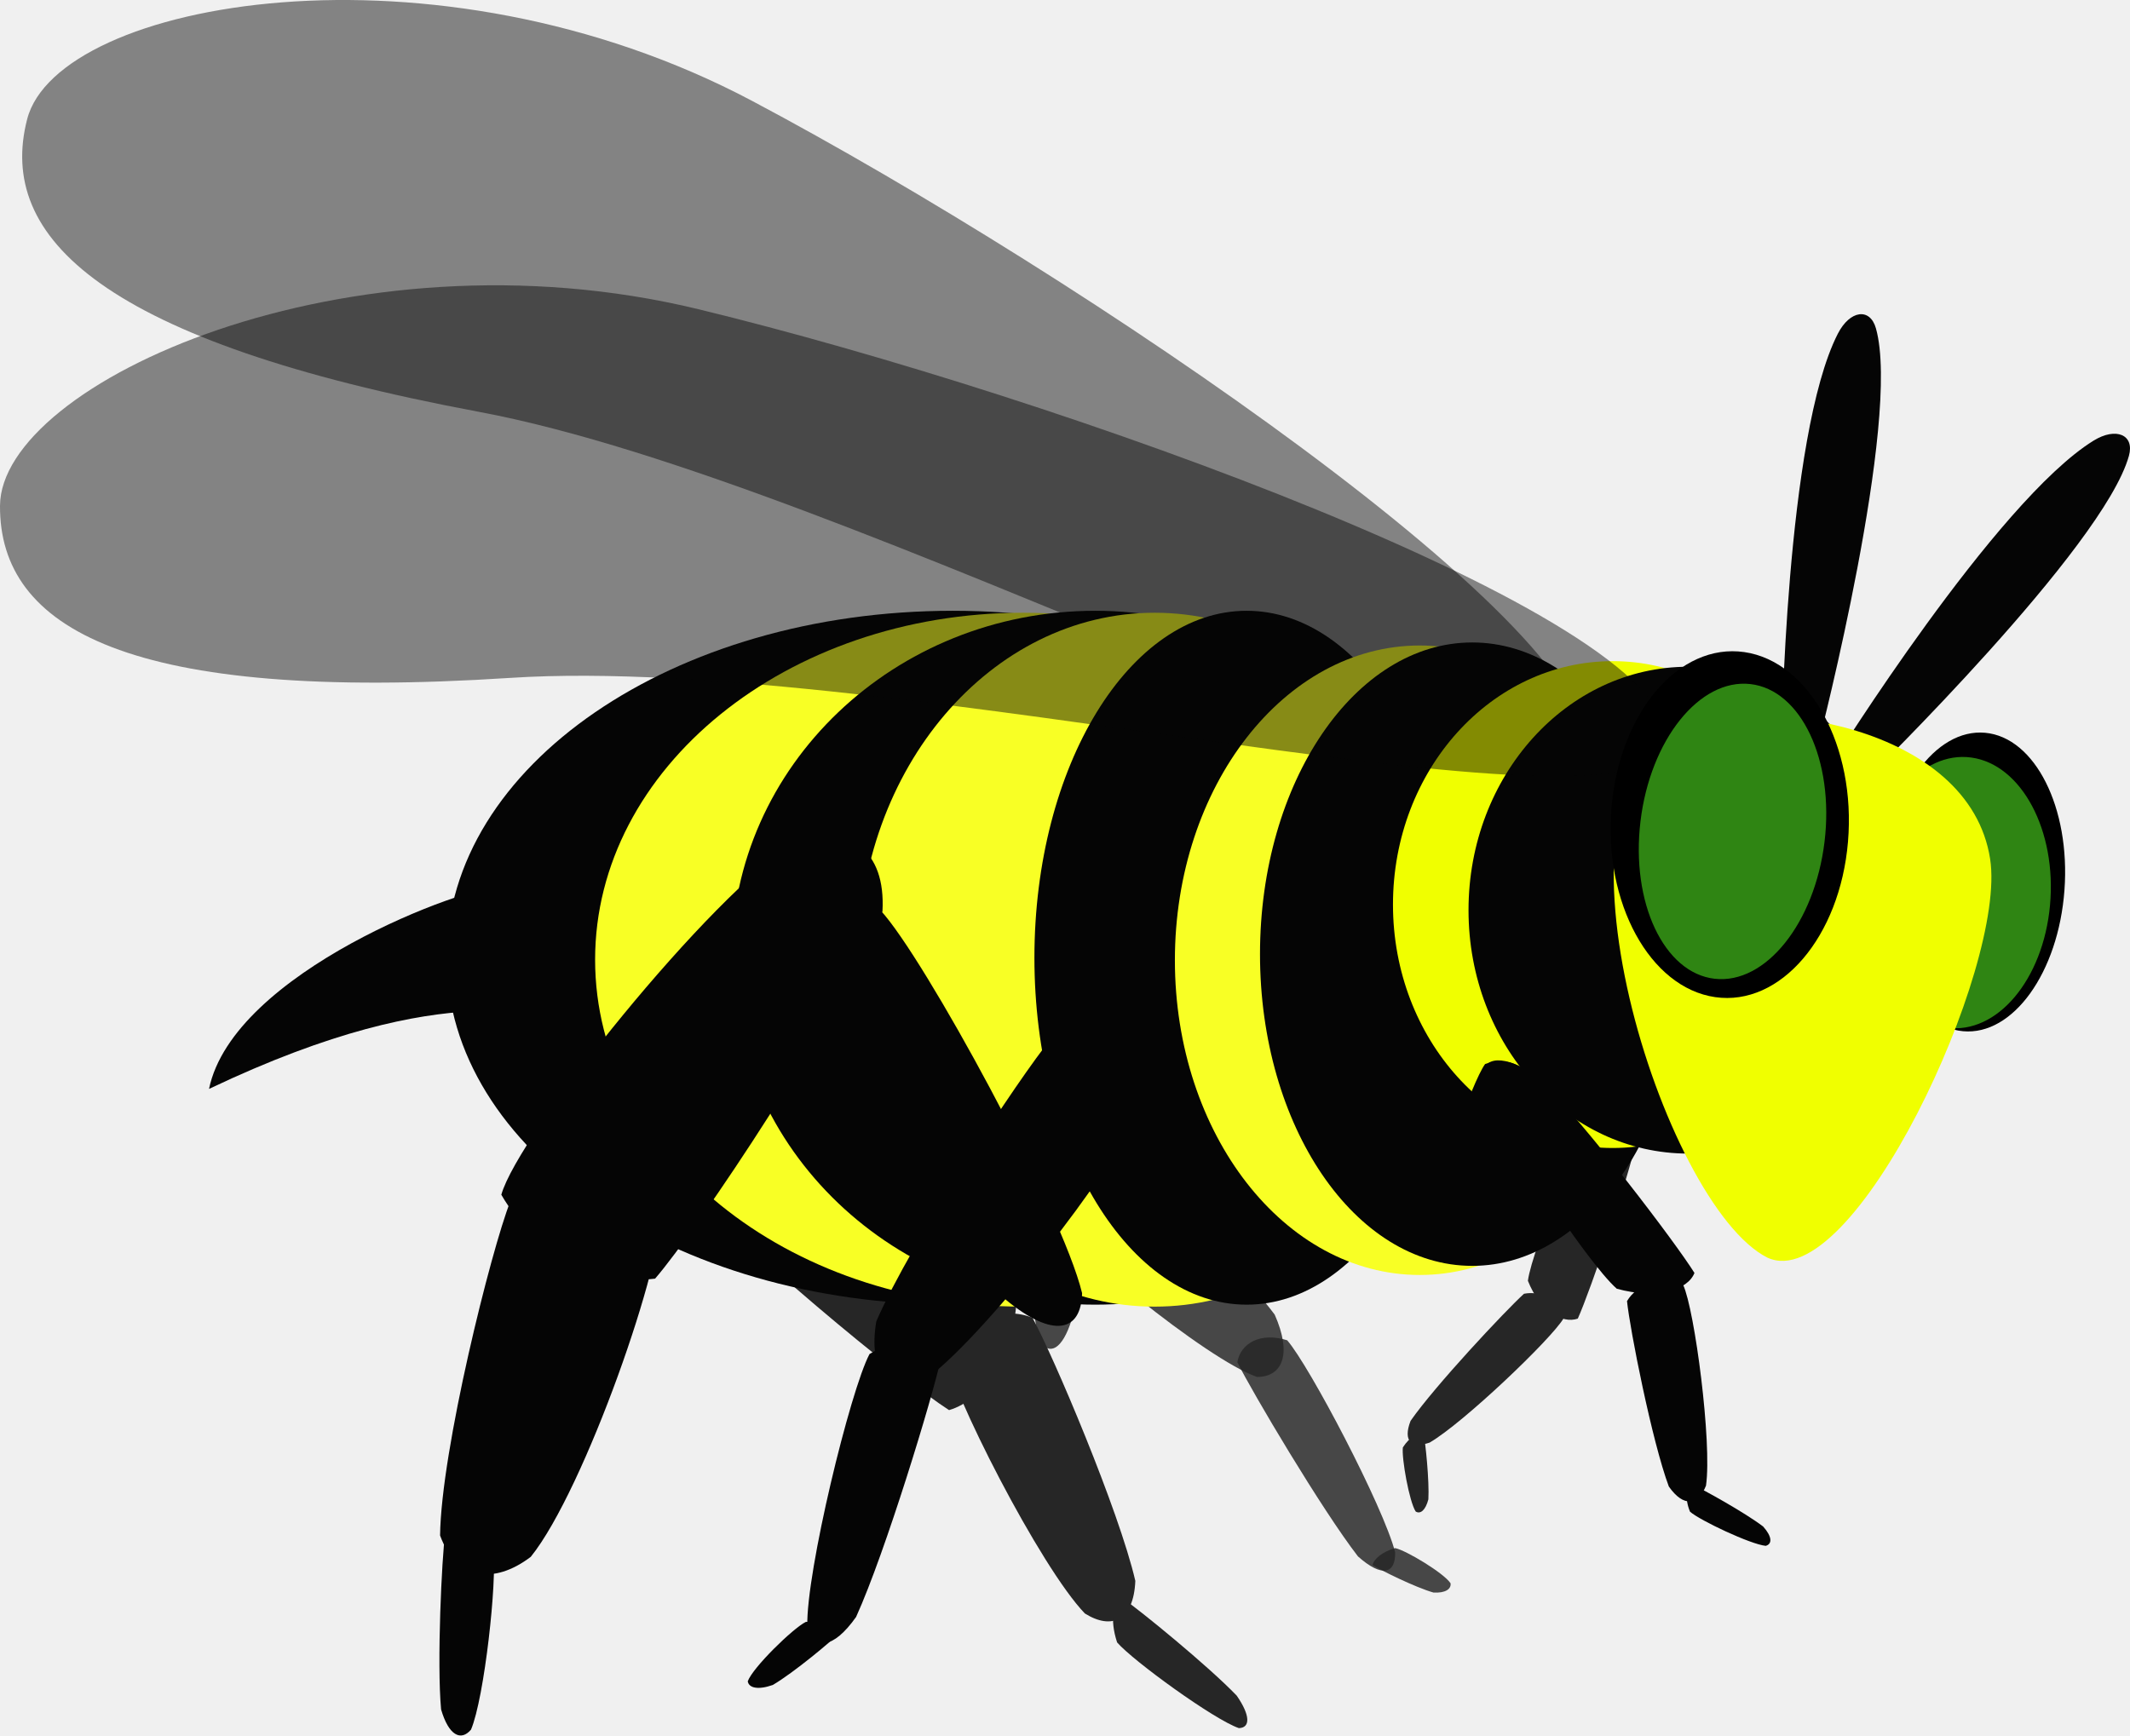
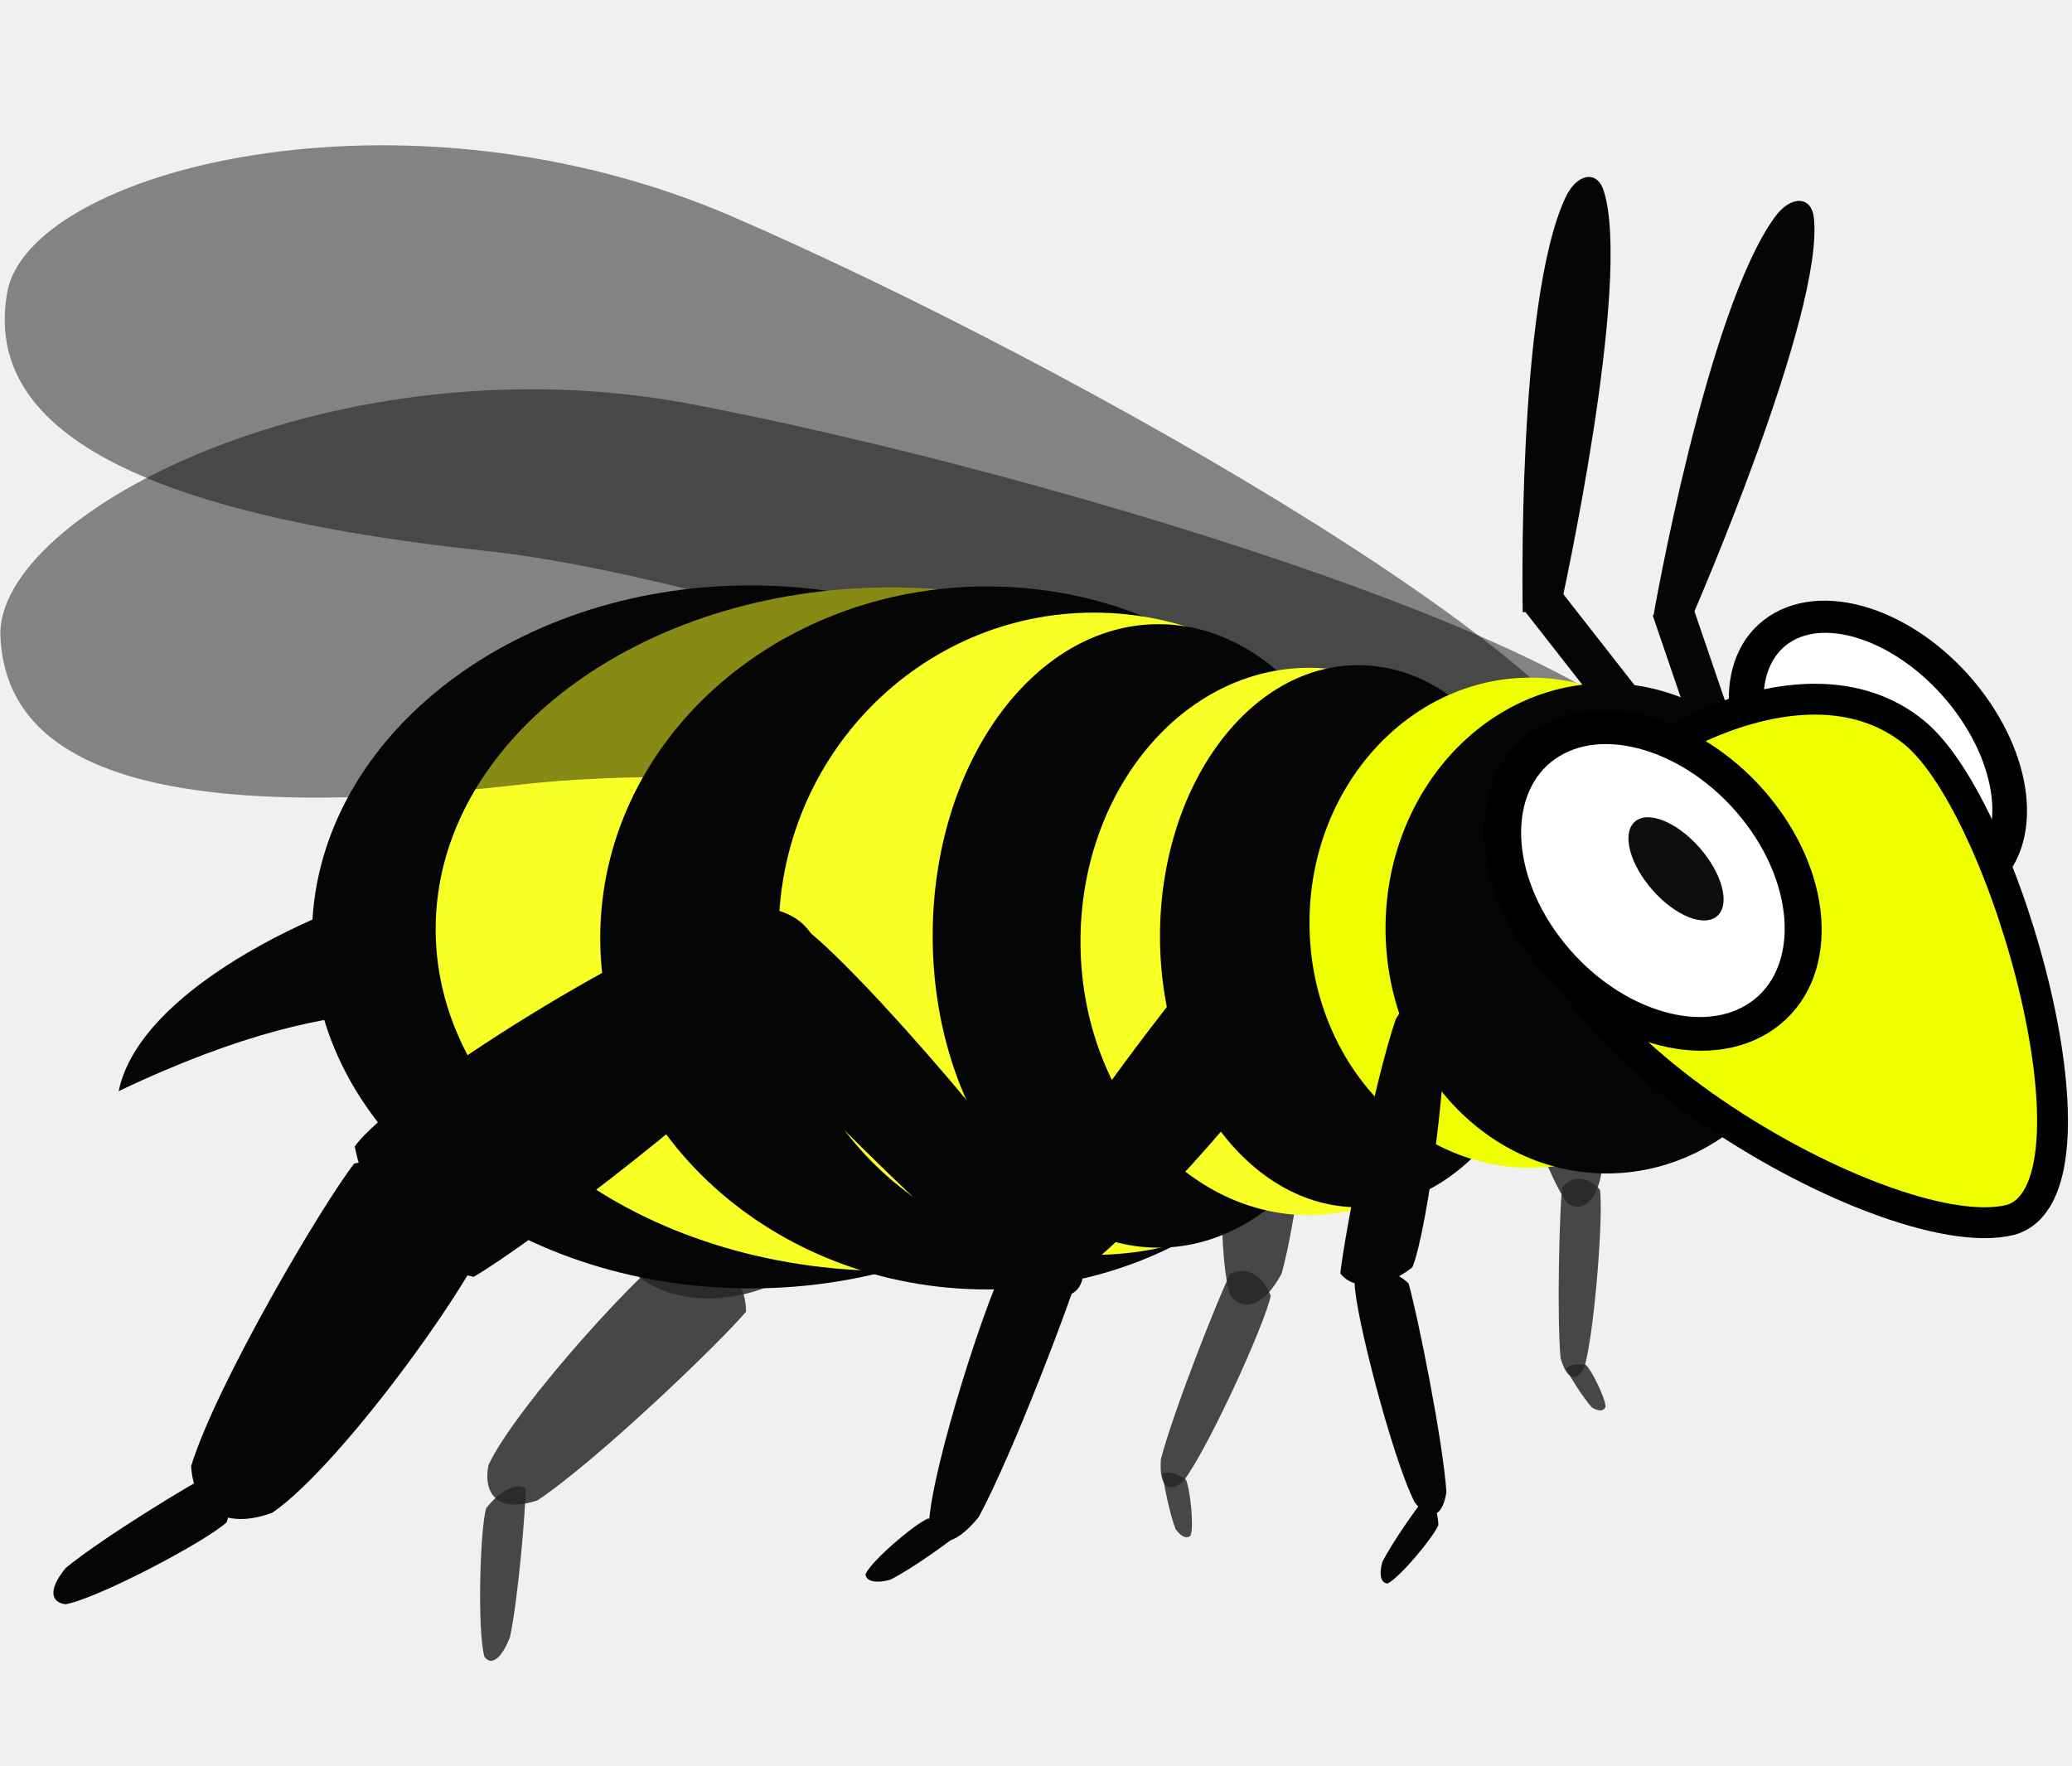
- <svg xmlns="http://www.w3.org/2000/svg" width="65.867mm" height="53.679mm" viewBox="0 0 65.867 53.679" version="1.1" id="svg5">
+ <svg xmlns="http://www.w3.org/2000/svg" xmlns:xlink="http://www.w3.org/1999/xlink" width="63.641mm" height="54.236mm" viewBox="0 0 63.641 54.236" version="1.1" id="svg5">
  <defs id="defs2" />
-   <g id="layer1" transform="translate(-47.55399,-93.68861)">
-     <path id="path117403" style="fill:#050505;stroke-width:1.041;stroke-linecap:round;stroke-linejoin:round" d="m 102.644,116.706 1.178,-0.167 c 0,0 2.539,-9.874 1.742,-12.695 -0.183,-0.649 -0.806,-0.561 -1.178,0.167 -1.619,3.163 -1.742,12.695 -1.742,12.695 z" />
-     <path id="path22857" style="fill:#050505;stroke-width:1.041;stroke-linecap:round;stroke-linejoin:round" d="m 104.227,117.274 1.094,0.468 c 0,0 7.288,-7.13 8.067,-9.956 0.179,-0.65 -0.399,-0.897 -1.094,-0.468 -3.023,1.867 -8.067,9.956 -8.067,9.956 z" />
-     <path id="path43827" style="fill:#050505;fill-opacity:0.462;stroke-width:0.28;stroke-linejoin:bevel" d="m 96.541,117.029 c -0.954,3.67 -22.44,-8.407 -34.176,-10.602 -11.621,-2.173 -14.924,-5.386 -13.97,-9.056 0.954,-3.67 12.595,-5.772 22.428,-0.556 10.082,5.348 26.672,16.544 25.718,20.214 z" />
-     <g id="g18662" transform="matrix(0.6954476,-0.7159349,0.6511786,0.9079396,-71.24834,59.47132)" style="fill:#262626;fill-opacity:1">
-       <path id="path18555" style="fill:#262626;fill-opacity:1;stroke-width:0.184;stroke-linejoin:bevel" d="m 76.012,134.48 c -1.031,-0.723 -1.999,-0.398 -2.313,1.108 0.241,2.724 2.053,8.894 2.674,10.358 1.066,0.503 2.782,0.241 3.903,-0.953 0.008,-1.574 -2.688,-8.628 -4.264,-10.513 z" />
-       <path id="path18557" style="fill:#262626;fill-opacity:1;stroke-width:0.135;stroke-linejoin:bevel" d="m 76.116,152.673 c 0.384,0.878 1.121,1.117 1.888,0.377 0.872,-1.697 2.041,-6.101 2.197,-7.23 -0.489,-0.765 -1.678,-1.372 -2.84,-1.17 -0.598,0.915 -1.538,6.226 -1.245,8.024 z" />
-       <path id="path18559" style="fill:#262626;fill-opacity:1;stroke-width:0.062;stroke-linejoin:bevel" d="m 77.954,158.026 c 0.293,0.219 0.525,-0.006 0.538,-0.681 -0.181,-1.149 -0.912,-3.639 -1.134,-4.213 -0.293,-0.121 -0.717,0.143 -0.949,0.756 0.067,0.677 1.061,3.469 1.544,4.139 z" />
+   <g id="layer1" transform="translate(-47.43575,-93.48444)">
+     <g id="g18662" transform="matrix(-0.5085638,0.8435072,-0.8425665,-0.7320597,230.9483,170.0053)" style="fill:#262626;fill-opacity:1">
+       <path id="path18555" style="fill:#262626;fill-opacity:0.839;stroke-width:0.184;stroke-linejoin:bevel" d="m 68.919,145.402 c -0.489,0.898 0.182,1.781 1.978,2.124 2.992,-0.107 9.372,-1.486 10.826,-1.985 0.23,-0.938 -0.606,-2.491 -2.304,-3.547 -1.776,-0.071 -8.873,2.067 -10.499,3.408 z" />
+       <path id="path18557" style="fill:#262626;fill-opacity:0.839;stroke-width:0.135;stroke-linejoin:bevel" d="m 89.382,146.045 c 0.868,-0.309 0.905,-0.963 -0.171,-1.682 -2.186,-0.852 -7.516,-2.082 -8.838,-2.268 -0.708,0.408 -1.016,1.453 -0.423,2.506 1.22,0.574 7.499,1.634 9.432,1.444 z" />
+       <path id="path18559" style="fill:#262626;fill-opacity:0.839;stroke-width:0.062;stroke-linejoin:bevel" d="m 94.049,143.375 c 0.078,-0.291 -0.283,-0.443 -1.007,-0.325 -1.124,0.374 -3.382,1.471 -3.874,1.769 0.025,0.271 0.53,0.579 1.302,0.658 0.683,-0.187 3.122,-1.564 3.579,-2.102 z" />
    </g>
-     <g id="g18533" transform="matrix(-0.5039409,0.6323463,0.5597951,0.5988184,51.17612,-0.7444498)" style="fill:#262626;fill-opacity:0.839">
-       <g id="g18112" transform="translate(2.942308,-12.11538)" style="fill:#262626;fill-opacity:0.839">
-         <path id="path17998" style="fill:#262626;fill-opacity:0.839;stroke-width:0.167;stroke-linejoin:bevel" d="m 81.84,151.408 c -0.729,0.762 -1.6,0.499 -2.144,-0.954 -0.307,-2.671 0.059,-8.791 0.305,-10.253 0.799,-0.549 2.285,-0.388 3.446,0.715 0.301,1.536 -0.64,8.566 -1.608,10.492 z" />
-         <path id="path18103" style="fill:#262626;fill-opacity:0.839;stroke-width:0.119;stroke-linejoin:bevel" d="m 82.568,159.692 c 0.557,0.531 1.047,0.221 1.16,-1.009 -0.213,-2.183 -1.351,-7.063 -1.72,-8.212 -0.568,-0.351 -1.447,-0.054 -1.988,0.964 0.047,1.269 1.671,6.817 2.548,8.257 z" />
-         <path id="path18107" style="fill:#262626;fill-opacity:0.839;stroke-width:0.108;stroke-linejoin:bevel" d="m 87.036,144.091 c 0.102,0.627 -0.425,0.858 -1.466,0.431 -1.611,-1.06 -4.834,-3.915 -5.534,-4.661 0.046,-0.561 0.786,-1.081 1.904,-1.055 0.981,0.56 4.455,4.047 5.096,5.285 z" />
+     <g id="g79374" transform="matrix(-0.5913761,-0.3330951,-0.374034,0.664059,205.2737,71.06487)">
+       <path id="path79271" style="fill:#262626;fill-opacity:0.839;stroke-width:0.135;stroke-linejoin:bevel" d="m 97.832,138.531 c -0.794,-0.004 -1.086,-0.712 -0.548,-1.926 1.339,-1.794 4.946,-5.231 5.888,-5.952 0.71,0.176 1.37,1.211 1.338,2.606 -0.707,1.111 -5.113,4.729 -6.679,5.272 z" />
+       <path id="path79273" style="fill:#262626;fill-opacity:0.839;stroke-width:0.096;stroke-linejoin:bevel" d="m 93.566,143.956 c -0.016,0.67 0.405,0.794 1.15,0.129 1.113,-1.443 3.269,-5.087 3.725,-6.008 -0.09,-0.569 -0.7,-0.947 -1.542,-0.678 -0.686,0.79 -2.97,5.141 -3.333,6.558 z" />
+       <path id="path79279" style="fill:#262626;fill-opacity:0.839;stroke-width:0.035;stroke-linejoin:bevel" d="m 91.854,144.917 c -0.025,0.182 0.167,0.308 0.529,0.286 0.553,-0.157 1.645,-0.696 1.88,-0.851 -0.027,-0.177 -0.3,-0.415 -0.697,-0.524 -0.338,0.069 -1.508,0.776 -1.712,1.089 z" />
+     </g>
+     <path id="path1868" style="fill:#050505;stroke-width:0.181;stroke-linejoin:bevel" d="m 62.51,122.42 c 0.357,0.666 0.762,1.644 -0.188,2.128 -1.008,0.514 -3.577,-1.195 -11.242,2.454 0.746,-3.614 7.948,-6.3 9.119,-6.278 1.171,0.022 1.971,1.061 2.311,1.695 z" />
+     <path id="path43827" style="fill:#050505;fill-opacity:0.462;stroke-width:0.28;stroke-linejoin:bevel" d="m 97.195,118.295 c -0.664,3.734 -23.029,-6.626 -34.901,-7.896 -11.755,-1.257 -15.3,-4.201 -14.636,-7.935 0.664,-3.734 12.104,-6.74 22.316,-2.309 10.469,4.542 27.885,14.406 27.221,18.14 z" />
+     <g id="g18533" transform="matrix(-0.01118206,0.6887546,-0.6889129,0.1063995,190.6424,72.46244)" style="fill:#262626;fill-opacity:0.839">
+       <g id="g18112" transform="translate(2.942308,-12.11538)" style="fill:#262626;fill-opacity:0.839" />
+       <g id="g79461" transform="matrix(-0.1507675,0.9970427,0.9801679,0.1507675,-58.93569,46.44039)">
+         <path id="path17998" style="fill:#262626;fill-opacity:0.839;stroke-width:0.167;stroke-linejoin:bevel" d="m 81.84,151.408 c -0.729,0.762 -1.6,0.499 -2.144,-0.954 -0.307,-2.671 0.059,-8.791 0.305,-10.253 0.799,-0.549 2.285,-0.388 3.446,0.715 0.301,1.536 -0.64,8.566 -1.608,10.492 z" transform="translate(2.942307,-12.11539)" />
+         <path id="path18103" style="fill:#262626;fill-opacity:0.839;stroke-width:0.119;stroke-linejoin:bevel" d="m 82.568,159.692 c 0.557,0.531 1.047,0.221 1.16,-1.009 -0.213,-2.183 -1.351,-7.063 -1.72,-8.212 -0.568,-0.351 -1.447,-0.054 -1.988,0.964 0.047,1.269 1.671,6.817 2.548,8.257 z" transform="translate(2.942307,-12.11539)" />
+         <path id="path18118" style="fill:#262626;fill-opacity:0.839;stroke-width:0.044;stroke-linejoin:bevel" d="m 84.765,149.967 c 0.133,0.164 0.415,0.076 0.728,-0.29 0.371,-0.653 0.91,-2.12 0.992,-2.467 -0.176,-0.11 -0.628,-0.03 -1.084,0.268 -0.25,0.379 -0.716,2.05 -0.636,2.488 z" />
      </g>
-       <path id="path18118" style="fill:#262626;fill-opacity:0.839;stroke-width:0.044;stroke-linejoin:bevel" d="m 84.765,149.967 c 0.133,0.164 0.415,0.076 0.728,-0.29 0.371,-0.653 0.91,-2.12 0.992,-2.467 -0.176,-0.11 -0.628,-0.03 -1.084,0.268 -0.25,0.379 -0.716,2.05 -0.636,2.488 z" />
    </g>
-     <g id="g18138" transform="matrix(0.7974153,0.4013362,-0.4304407,0.8029856,83.54772,-22.6468)" style="fill:#262626;fill-opacity:1">
-       <path id="path18130" style="fill:#262626;fill-opacity:1;stroke-width:0.068;stroke-linejoin:bevel" d="m 90.073,143.472 c -0.117,0.457 0.143,0.643 0.743,0.364 0.969,-0.724 2.982,-2.711 3.432,-3.235 0.031,-0.413 -0.314,-0.819 -0.916,-0.836 -0.582,0.378 -2.792,2.82 -3.259,3.706 z" />
-       <path id="path18132" style="fill:#262626;fill-opacity:1;stroke-width:0.108;stroke-linejoin:bevel" d="m 93.069,140.077 c 0.317,-0.551 0.871,-0.396 1.408,0.593 0.578,1.84 1.271,6.089 1.342,7.11 -0.391,0.406 -1.293,0.341 -2.143,-0.386 -0.406,-1.054 -0.894,-5.952 -0.608,-7.316 z" />
-       <path id="path18134" style="fill:#262626;fill-opacity:1;stroke-width:0.085;stroke-linejoin:bevel" d="m 93.328,153.798 c -0.451,0.465 -0.848,0.384 -0.942,-0.366 0.17,-1.428 1.086,-4.774 1.383,-5.586 0.46,-0.355 1.173,-0.373 1.612,0.144 -0.036,0.812 -1.345,4.694 -2.054,5.807 z" />
-       <path id="path18136" style="fill:#262626;fill-opacity:1;stroke-width:0.036;stroke-linejoin:bevel" d="m 94.026,156.105 c 0.19,0.019 0.281,-0.185 0.189,-0.562 -0.267,-0.571 -1.027,-1.692 -1.231,-1.932 -0.175,0.034 -0.364,0.327 -0.399,0.745 0.136,0.35 1.083,1.547 1.441,1.749 z" />
+     <ellipse style="fill:#050505;fill-opacity:1;stroke-width:0.257;stroke-linejoin:bevel" id="ellipse71560" cx="70.487" cy="122.264" rx="13.47" ry="10.797" />
+     <ellipse style="fill:#f8ff25;fill-opacity:1;stroke-width:0.259;stroke-linejoin:bevel" id="ellipse1398-8" cx="74.798" cy="122.027" rx="13.981" ry="10.499" />
+     <ellipse style="fill:#050505;fill-opacity:1;stroke-width:0.242;stroke-linejoin:bevel" id="ellipse1840-4" cx="77.752" cy="122.296" rx="11.88" ry="10.797" />
+     <path id="path15388" style="fill:#050505;fill-opacity:0.462;stroke-width:0.28;stroke-linejoin:bevel" d="m 99.246,117.666 c 0.167,3.789 -23.92,-1.438 -35.782,-0.085 -11.746,1.339 -15.848,-0.759 -16.015,-4.548 -0.167,-3.789 10.341,-9.22 21.273,-7.126 11.209,2.147 30.357,7.97 30.524,11.759 z" />
+     <ellipse style="fill:#f8ff25;fill-opacity:1;stroke-width:0.209;stroke-linejoin:bevel" id="ellipse1842-9" cx="81.034" cy="122.167" rx="9.682" ry="9.864" />
+     <path id="path18002" style="fill:#050505;stroke-width:0.184;stroke-linejoin:bevel" d="m 80.668,132.146 c 0.233,1.18 -0.57,1.575 -2.256,0.709 -2.655,-2.089 -8.052,-7.64 -9.24,-9.081 0.008,-1.046 1.112,-1.97 2.874,-1.847 1.607,1.112 7.472,7.862 8.622,10.219 z" />
+     <ellipse style="fill:#050505;fill-opacity:1;stroke-width:0.174;stroke-linejoin:bevel" id="ellipse1844-1" cx="83.017" cy="122.234" rx="6.934" ry="9.576" />
+     <g id="g43887" transform="rotate(-16.03974,57.87783,135.4083)">
+       <path id="rect15412" style="fill:#050505;stroke-width:0.238;stroke-linejoin:bevel" d="m 73.95,125.379 c 1.576,0.523 2.087,1.796 0.899,3.302 -2.835,1.871 -10.337,4.776 -12.279,5.265 -1.393,-0.731 -2.602,-2.743 -2.403,-4.856 1.513,-1.237 10.62,-3.9 13.782,-3.711 z" />
+       <path id="path18114" style="fill:#050505;stroke-width:0.195;stroke-linejoin:bevel" d="m 54.635,139.199 c -1.425,0.118 -2.327,-0.626 -2.011,-2.064 1.443,-2.208 6.078,-6.598 7.383,-7.547 1.367,0.086 3.102,1.139 3.791,2.7 -0.675,1.348 -6.645,6.064 -9.163,6.911 z" />
+       <path id="path18116" style="fill:#050505;stroke-width:0.08;stroke-linejoin:bevel" d="m 47.751,140.15 c -0.445,-0.184 -0.382,-0.6 0.31,-1.073 1.328,-0.574 4.459,-1.434 5.22,-1.571 0.343,0.25 0.382,0.91 -0.084,1.589 -0.754,0.383 -4.392,1.149 -5.446,1.055 z" />
    </g>
-     <path id="path1868" style="fill:#050505;stroke-width:0.181;stroke-linejoin:bevel" d="m 65.448,122.787 c 0.357,0.666 0.762,1.644 -0.188,2.128 -1.008,0.514 -3.577,-1.195 -11.242,2.454 0.746,-3.614 7.948,-6.3 9.119,-6.278 1.171,0.022 1.971,1.061 2.311,1.695 z" />
-     <g id="g4846" transform="translate(0.2447677,-0.6119193)">
-       <ellipse style="fill:#050505;fill-opacity:1;stroke-width:0.277;stroke-linejoin:bevel" id="path846" cx="76.773" cy="123.923" rx="15.65" ry="10.731" />
-       <ellipse style="fill:#f8ff25;fill-opacity:1;stroke-width:0.254;stroke-linejoin:bevel" id="ellipse1398" cx="78.945" cy="123.984" rx="13.233" ry="10.731" />
-       <ellipse style="fill:#050505;fill-opacity:1;stroke-width:0.234;stroke-linejoin:bevel" id="ellipse1840" cx="81.178" cy="123.923" rx="11.245" ry="10.731" />
-       <ellipse style="fill:#f8ff25;fill-opacity:1;stroke-width:0.212;stroke-linejoin:bevel" id="ellipse1842" cx="83.014" cy="123.984" rx="9.164" ry="10.731" />
-       <ellipse style="fill:#050505;fill-opacity:1;stroke-width:0.179;stroke-linejoin:bevel" id="ellipse1844" cx="85.86" cy="123.923" rx="6.563" ry="10.731" />
+     <g id="g4839-6" transform="matrix(0.9276761,0,0,0.8636031,-8.549063,16.37418)">
+       <ellipse style="fill:#f8ff25;fill-opacity:1;stroke-width:0.183;stroke-linejoin:bevel" id="ellipse4835-6" cx="103.697" cy="122.777" rx="7.573" ry="9.735" />
+       <ellipse style="fill:#050505;fill-opacity:1;stroke-width:0.17;stroke-linejoin:bevel" id="ellipse4833-9" cx="105.319" cy="122.589" rx="6.563" ry="9.641" />
    </g>
-     <g id="g4839" transform="translate(-12.23839,0.6119193)">
-       <ellipse style="fill:#f8ff25;fill-opacity:1;stroke-width:0.183;stroke-linejoin:bevel" id="ellipse4835" cx="103.697" cy="122.777" rx="7.573" ry="9.735" />
-       <ellipse style="fill:#050505;fill-opacity:1;stroke-width:0.17;stroke-linejoin:bevel" id="ellipse4833" cx="105.319" cy="122.589" rx="6.563" ry="9.641" />
-     </g>
-     <g id="g14903" transform="translate(-6.380301,-0.6119193)">
-       <ellipse style="fill:#f0ff00;fill-opacity:1;stroke-width:0.308;stroke-linejoin:bevel" id="path9417" cx="103.803" cy="122.279" rx="6.793" ry="7.529" />
-       <ellipse style="fill:#050505;fill-opacity:1;stroke-width:0.308;stroke-linejoin:bevel" id="ellipse11237" cx="106.139" cy="122.452" rx="6.793" ry="7.529" />
-     </g>
-     <path id="path15388" style="fill:#050505;fill-opacity:0.462;stroke-width:0.28;stroke-linejoin:bevel" d="m 99.065,116.483 c -0.018,3.792 -23.821,-2.601 -35.736,-1.827 -11.798,0.766 -15.793,-1.53 -15.775,-5.322 0.018,-3.792 10.778,-8.706 21.595,-6.082 11.091,2.69 29.933,9.439 29.916,13.231 z" />
-     <g id="g9393" transform="matrix(1.145129,0.502217,-0.4899135,1.117075,36.2208,-55.92267)">
-       <ellipse style="fill:#000000;fill-opacity:1;stroke-width:0.062;stroke-linejoin:bevel" id="ellipse8524" cx="-138.711" cy="68.318" rx="3.784" ry="2.249" transform="matrix(-0.3258962,-0.9454056,0.9459188,-0.3244036,0,0)" />
-       <ellipse style="fill:#2f8513;fill-opacity:1;stroke-width:0.06;stroke-linejoin:bevel" id="ellipse9386" cx="-135.6" cy="70.419" rx="3.431" ry="2.276" transform="matrix(-0.3093539,-0.950947,0.9605961,-0.277948,0,0)" />
-       <path id="ellipse4848" style="fill:#f0ff00;stroke-width:0.11;stroke-linejoin:bevel" d="m 101.596,108.453 c 1.482,-1.638 6.566,-3.074 8.367,-0.175 1.457,2.345 1.245,11.572 -1.085,11.525 -2.882,-0.159 -9.894,-8.387 -7.281,-11.35 z" />
-       <ellipse style="fill:#000000;fill-opacity:1;stroke-width:0.077;stroke-linejoin:bevel" id="ellipse4850" cx="-134.344" cy="63.709" rx="4.379" ry="2.96" transform="matrix(-0.3157592,-0.9488393,0.9622482,-0.2721735,0,0)" />
-       <ellipse style="fill:#2f8513;fill-opacity:1;stroke-width:0.063;stroke-linejoin:bevel" id="ellipse8628" cx="-136.672" cy="68.477" rx="3.756" ry="2.295" transform="matrix(-0.2826169,-0.9592329,0.952567,-0.3043291,0,0)" />
-     </g>
-     <path id="path18002" style="fill:#050505;stroke-width:0.184;stroke-linejoin:bevel" d="m 81.016,133.683 c -0.026,1.202 -0.894,1.416 -2.356,0.208 -2.145,-2.61 -6.225,-9.191 -7.076,-10.853 0.233,-1.02 1.508,-1.685 3.203,-1.187 1.331,1.431 5.611,9.282 6.228,11.831 z" />
-     <g id="g43887" transform="rotate(-34.24653,59.78389,122.9073)">
-       <path id="rect15412" style="fill:#050505;stroke-width:0.238;stroke-linejoin:bevel" d="m 71.867,127.241 c 1.583,0.501 2.111,1.766 0.945,3.289 -2.809,1.91 -10.27,4.919 -12.205,5.434 -1.403,-0.712 -2.639,-2.707 -2.47,-4.822 1.496,-1.258 10.565,-4.047 13.73,-3.901 z" />
-       <path id="path18114" style="fill:#050505;stroke-width:0.195;stroke-linejoin:bevel" d="m 52.587,140.913 c -1.428,0.075 -2.307,-0.697 -1.947,-2.124 1.51,-2.163 6.275,-6.41 7.609,-7.319 1.364,0.128 3.066,1.233 3.707,2.814 -0.716,1.326 -6.827,5.859 -9.369,6.629 z" />
-       <path id="path18116" style="fill:#050505;stroke-width:0.08;stroke-linejoin:bevel" d="m 48.048,144.292 c -0.465,0.126 -0.669,-0.241 -0.41,-1.038 0.701,-1.266 2.653,-3.86 3.171,-4.434 0.424,-0.012 0.858,0.487 0.905,1.309 -0.362,0.764 -2.774,3.594 -3.666,4.164 z" />
-     </g>
-     <g id="g18545" transform="rotate(30.01235,85.69579,121.5524)">
+     <g id="g18545" transform="rotate(33.93384,92.7062,128.2923)">
      <g id="g18541" transform="translate(2.942308,-12.11538)">
        <path id="path18535" style="fill:#050505;stroke-width:0.167;stroke-linejoin:bevel" d="m 81.84,151.408 c -0.729,0.762 -1.6,0.499 -2.144,-0.954 -0.307,-2.671 0.059,-8.791 0.305,-10.253 0.799,-0.549 2.285,-0.388 3.446,0.715 0.301,1.536 -0.64,8.566 -1.608,10.492 z" />
        <path id="path18537" style="fill:#050505;stroke-width:0.119;stroke-linejoin:bevel" d="m 82.568,159.692 c 0.557,0.531 1.047,0.221 1.16,-1.009 -0.213,-2.183 -1.351,-7.063 -1.72,-8.212 -0.568,-0.351 -1.447,-0.054 -1.988,0.964 0.047,1.269 1.671,6.817 2.548,8.257 z" />
        <path id="path18539" style="fill:#050505;stroke-width:0.108;stroke-linejoin:bevel" d="m 87.036,144.091 c 0.102,0.627 -0.425,0.858 -1.466,0.431 -1.611,-1.06 -4.834,-3.915 -5.534,-4.661 0.046,-0.561 0.786,-1.081 1.904,-1.055 0.981,0.56 4.455,4.047 5.096,5.285 z" />
      </g>
      <path id="path18543" style="fill:#050505;stroke-width:0.044;stroke-linejoin:bevel" d="m 84.765,149.967 c 0.133,0.164 0.415,0.076 0.728,-0.29 0.371,-0.653 0.91,-2.12 0.992,-2.467 -0.176,-0.11 -0.628,-0.03 -1.084,0.268 -0.25,0.379 -0.716,2.05 -0.636,2.488 z" />
    </g>
-     <g id="g18128" transform="matrix(1.032957,-0.3950253,0.4872331,0.9288011,-71.02786,33.65392)" style="fill:#050505;fill-opacity:1">
+     <use x="0" y="0" xlink:href="#rect76516" id="use78163" transform="rotate(19.18721,95.72945,124.011)" width="100%" height="100%" />
+     <path id="path117403-5" style="fill:#050505;stroke-width:1.041;stroke-linecap:round;stroke-linejoin:round" d="m 98.221,112.399 1.19,0.023 c 0,0 4.076,-9.345 3.736,-12.257 -0.078,-0.67 -0.707,-0.681 -1.19,-0.023 -2.101,2.866 -3.736,12.257 -3.736,12.257 z" />
+     <g id="g14903-4" transform="translate(-9.353568,-0.4506106)">
+       <ellipse style="fill:#f0ff00;fill-opacity:1;stroke-width:0.308;stroke-linejoin:bevel" id="path9417-2" cx="103.803" cy="122.279" rx="6.793" ry="7.529" />
+       <ellipse style="fill:#050505;fill-opacity:1;stroke-width:0.308;stroke-linejoin:bevel" id="ellipse11237-8" cx="106.139" cy="122.452" rx="6.793" ry="7.529" />
+     </g>
+     <rect style="fill:#050505;fill-opacity:1;stroke:none;stroke-width:2.238;stroke-linecap:round;stroke-linejoin:round;stroke-miterlimit:4;stroke-dasharray:none;stroke-opacity:1;paint-order:stroke fill markers" id="rect76516" width="1.254" height="6.395" x="5.074" y="146.453" transform="rotate(-38.03843)" />
+     <g id="g79001" transform="rotate(-16.83113,97.36958,123.3122)">
+       <ellipse style="fill:#ffffff;fill-opacity:1;stroke:#000000;stroke-width:1.027;stroke-linejoin:bevel;stroke-miterlimit:4;stroke-dasharray:none;stroke-opacity:1" id="ellipse8524-8" cx="-145.426" cy="56.098" rx="4.902" ry="3.22" transform="matrix(-0.36447,-0.9312151,0.957284,-0.2891492,0,0)" />
+       <path id="ellipse4848-1" style="fill:#f0ff00;stroke:#000000;stroke-width:0.948;stroke-linejoin:bevel;stroke-miterlimit:4;stroke-dasharray:none;stroke-opacity:1" d="m 96.237,119.117 c 2.082,-2.155 9.221,-4.044 11.75,-0.23 2.046,3.086 1.748,15.227 -1.524,15.164 -4.047,-0.209 -13.894,-11.035 -10.225,-14.934 z" />
+       <ellipse style="fill:#ffffff;fill-opacity:1;stroke:#000000;stroke-width:1.087;stroke-linejoin:bevel;stroke-miterlimit:4;stroke-dasharray:none;stroke-opacity:1" id="ellipse4850-7" cx="-142.432" cy="51.628" rx="5.323" ry="3.892" transform="matrix(-0.3438215,-0.939035,0.9685073,-0.2489853,0,0)" />
+       <ellipse style="fill:#0d0d0d;fill-opacity:1;stroke:none;stroke-width:0.704;stroke-linejoin:bevel;stroke-miterlimit:4;stroke-dasharray:none;stroke-opacity:1" id="ellipse8628-3" cx="-158.381" cy="33.33" rx="1.915" ry="0.989" transform="matrix(-0.4606618,-0.8875758,0.8039882,-0.5946453,0,0)" />
+     </g>
+     <path id="path22857-2" style="fill:#050505;stroke-width:1.041;stroke-linecap:round;stroke-linejoin:round" d="m 94.206,112.295 1.172,-0.206 c 0,0 2.207,-9.953 1.315,-12.747 -0.205,-0.642 -0.824,-0.533 -1.172,0.206 -1.512,3.216 -1.315,12.747 -1.315,12.747 z" />
+     <g id="g18128" transform="matrix(-1.024519,-0.1144394,-0.04575677,1.119203,193.5338,-21.82929)" style="fill:#050505;fill-opacity:1">
      <path id="path18105" style="fill:#050505;fill-opacity:1;stroke-width:0.068;stroke-linejoin:bevel" d="m 90.073,143.472 c -0.117,0.457 0.143,0.643 0.743,0.364 0.969,-0.724 2.982,-2.711 3.432,-3.235 0.031,-0.413 -0.314,-0.819 -0.916,-0.836 -0.582,0.378 -2.792,2.82 -3.259,3.706 z" />
      <path id="path18000" style="fill:#050505;fill-opacity:1;stroke-width:0.108;stroke-linejoin:bevel" d="m 93.069,140.077 c 0.317,-0.551 0.871,-0.396 1.408,0.593 0.578,1.84 1.271,6.089 1.342,7.11 -0.391,0.406 -1.293,0.341 -2.143,-0.386 -0.406,-1.054 -0.894,-5.952 -0.608,-7.316 z" />
      <path id="path18120" style="fill:#050505;fill-opacity:1;stroke-width:0.085;stroke-linejoin:bevel" d="m 93.328,153.798 c -0.451,0.465 -0.848,0.384 -0.942,-0.366 0.17,-1.428 1.086,-4.774 1.383,-5.586 0.46,-0.355 1.173,-0.373 1.612,0.144 -0.036,0.812 -1.345,4.694 -2.054,5.807 z" />
      <path id="path18122" style="fill:#050505;fill-opacity:1;stroke-width:0.036;stroke-linejoin:bevel" d="m 94.026,156.105 c 0.19,0.019 0.281,-0.185 0.189,-0.562 -0.267,-0.571 -1.027,-1.692 -1.231,-1.932 -0.175,0.034 -0.364,0.327 -0.399,0.745 0.136,0.35 1.083,1.547 1.441,1.749 z" />
    </g>
  </g>
</svg>
